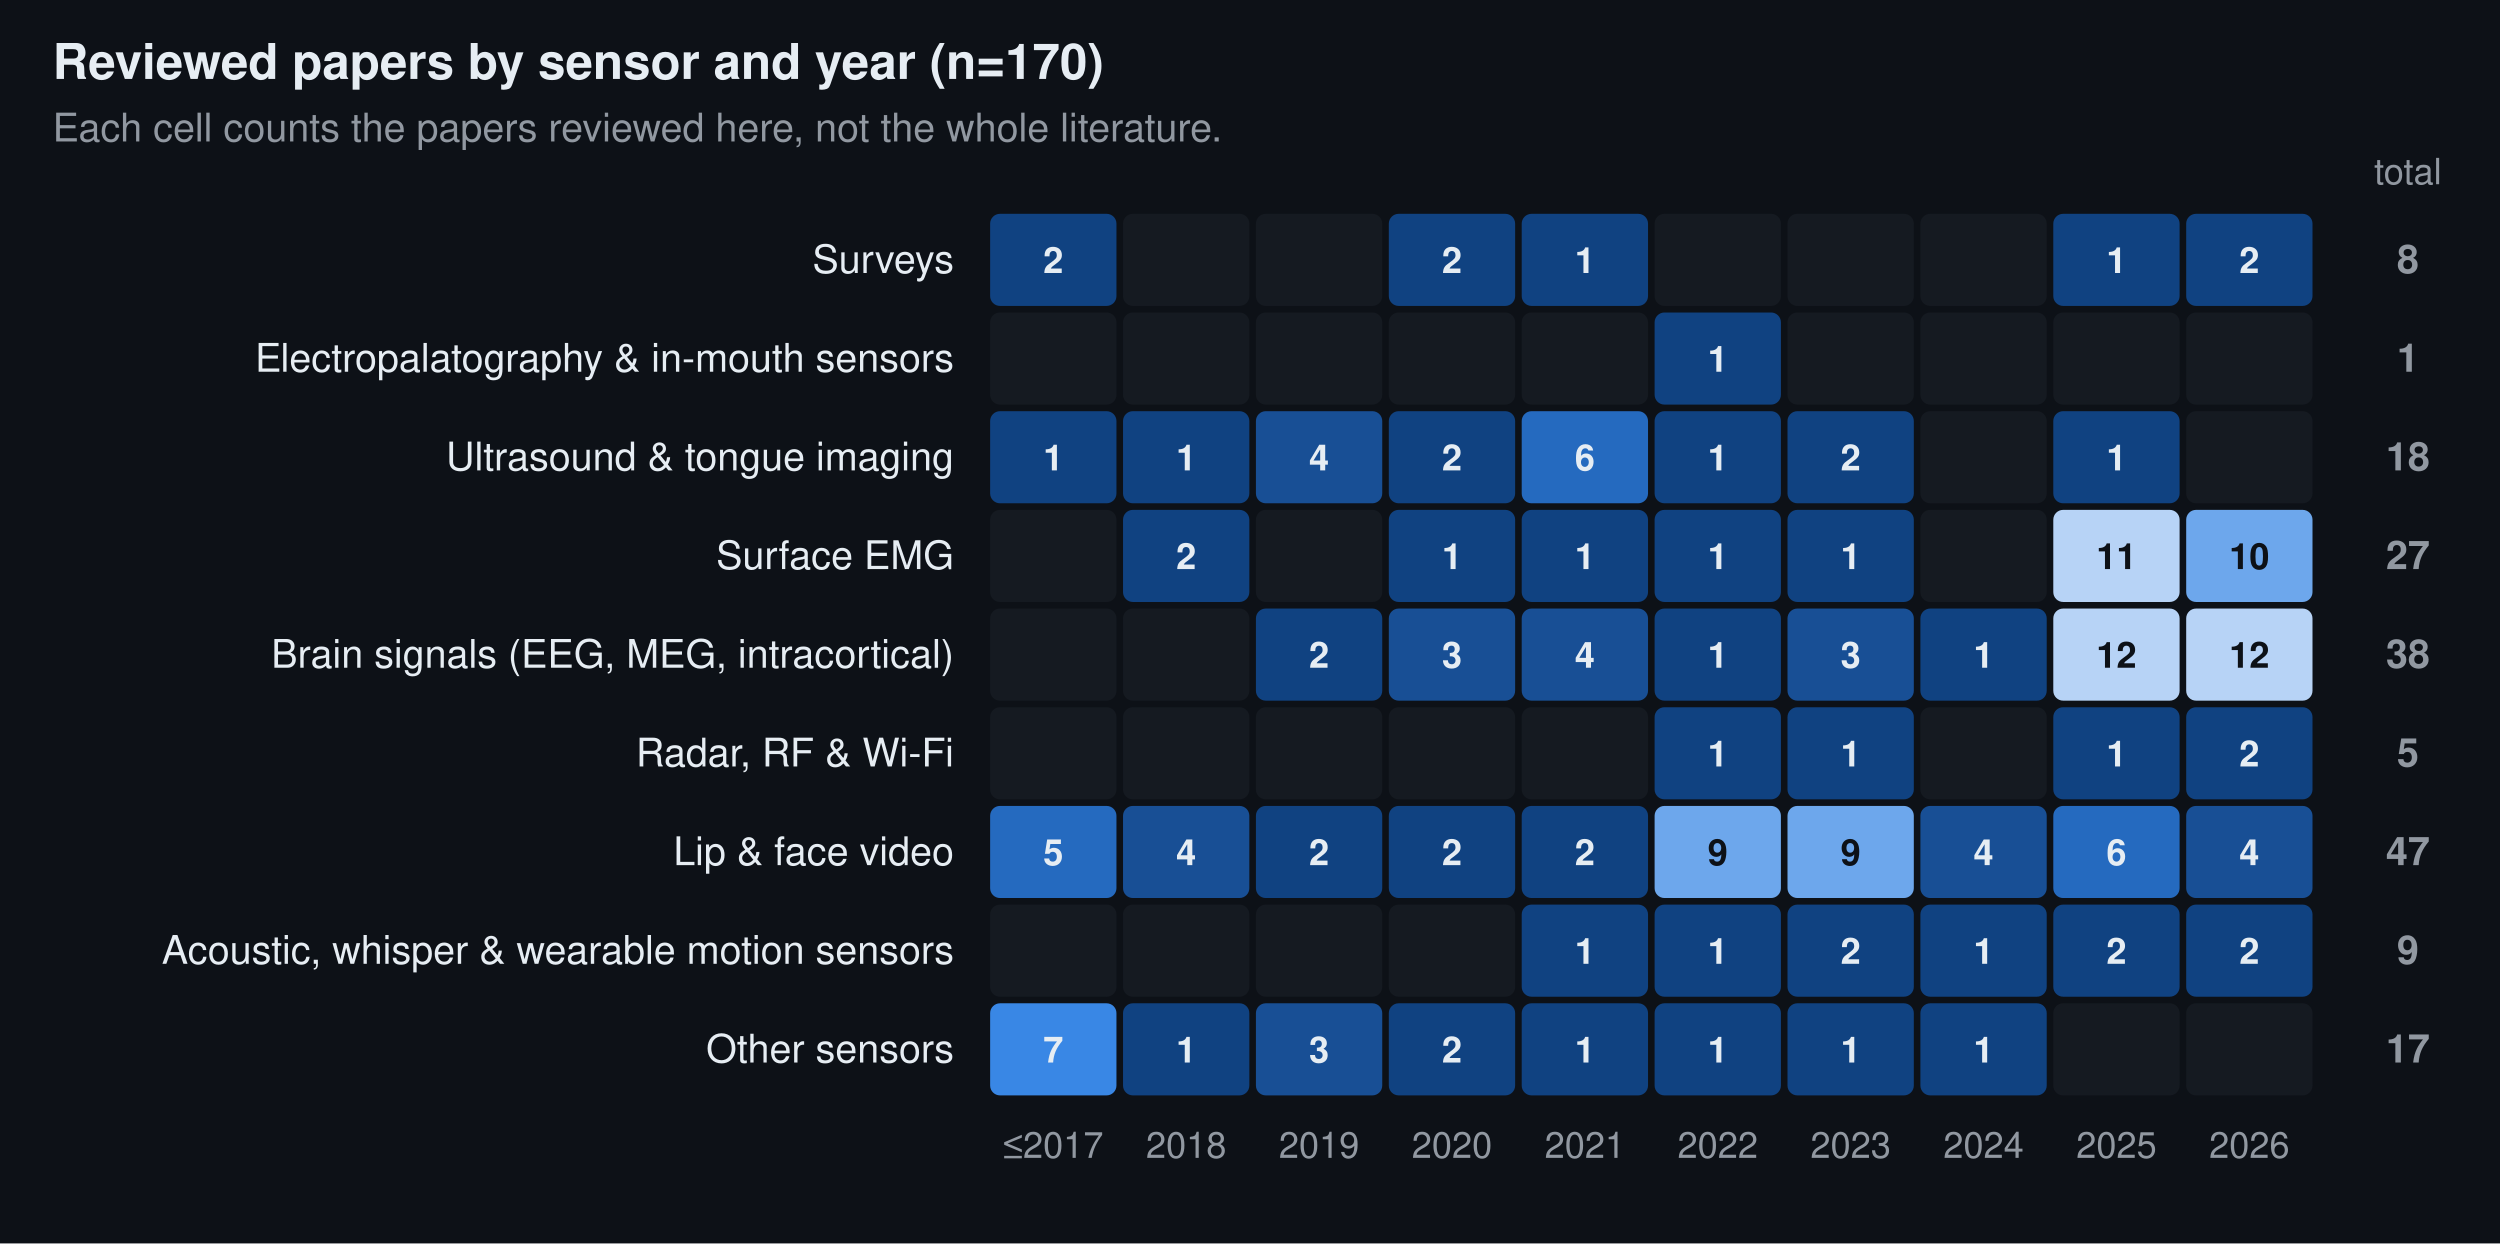
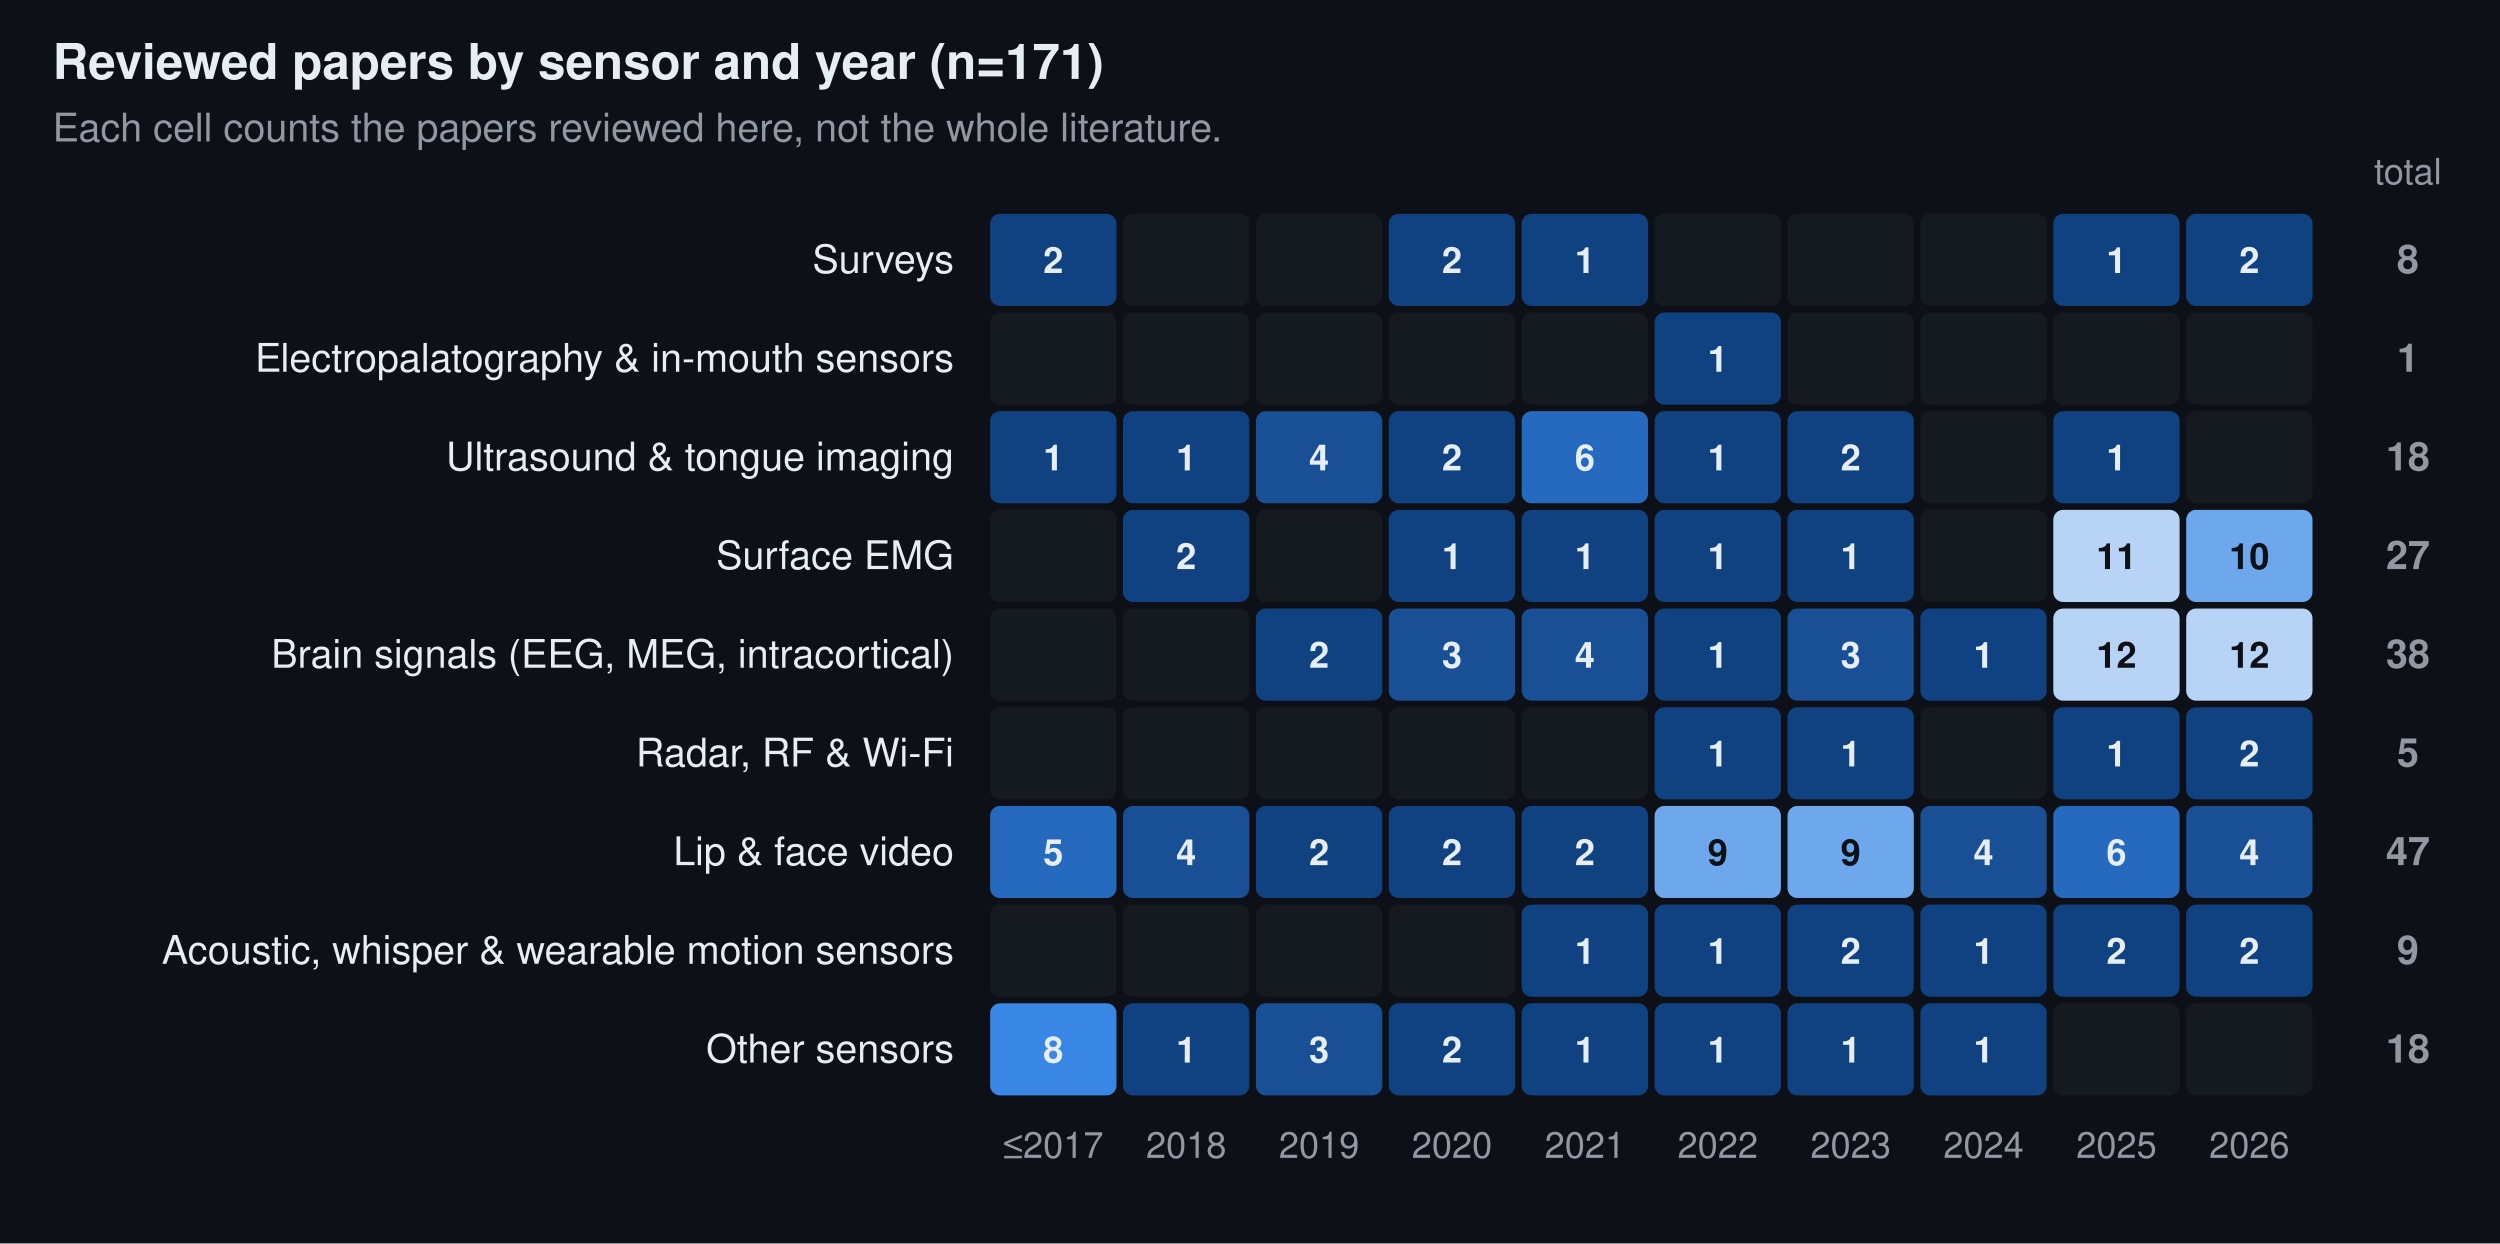
- <svg xmlns="http://www.w3.org/2000/svg" width="760" height="378" viewBox="0 0 760 378" font-family="-apple-system, BlinkMacSystemFont, 'Segoe UI', Helvetica, Arial, sans-serif" role="img" aria-label="Reviewed papers by sensor and year (n=170)">
+ <svg xmlns="http://www.w3.org/2000/svg" width="760" height="378" viewBox="0 0 760 378" font-family="-apple-system, BlinkMacSystemFont, 'Segoe UI', Helvetica, Arial, sans-serif" role="img" aria-label="Reviewed papers by sensor and year (n=171)">
  <rect width="760" height="378" fill="#0d1117" />
-   <text x="16.0" y="24.0" font-size="15" fill="#e6edf3" text-anchor="start" font-weight="600">Reviewed papers by sensor and year (n=170)</text>
+   <text x="16.0" y="24.0" font-size="15" fill="#e6edf3" text-anchor="start" font-weight="600">Reviewed papers by sensor and year (n=171)</text>
  <text x="16.0" y="43.0" font-size="12" fill="#9198a1" text-anchor="start">Each cell counts the papers reviewed here, not the whole literature.</text>
  <text x="320.2" y="352.0" font-size="11" fill="#9198a1" text-anchor="middle">≤2017</text>
  <text x="360.6" y="352.0" font-size="11" fill="#9198a1" text-anchor="middle">2018</text>
  <text x="401.0" y="352.0" font-size="11" fill="#9198a1" text-anchor="middle">2019</text>
  <text x="441.4" y="352.0" font-size="11" fill="#9198a1" text-anchor="middle">2020</text>
  <text x="481.8" y="352.0" font-size="11" fill="#9198a1" text-anchor="middle">2021</text>
  <text x="522.2" y="352.0" font-size="11" fill="#9198a1" text-anchor="middle">2022</text>
  <text x="562.6" y="352.0" font-size="11" fill="#9198a1" text-anchor="middle">2023</text>
  <text x="603.0" y="352.0" font-size="11" fill="#9198a1" text-anchor="middle">2024</text>
  <text x="643.4" y="352.0" font-size="11" fill="#9198a1" text-anchor="middle">2025</text>
  <text x="683.8" y="352.0" font-size="11" fill="#9198a1" text-anchor="middle">2026</text>
  <text x="732.0" y="56.0" font-size="11" fill="#9198a1" text-anchor="middle">total</text>
  <text x="290.0" y="83.0" font-size="12" fill="#e6edf3" text-anchor="end">Surveys</text>
  <rect x="301.0" y="65.0" width="38.4" height="28.0" rx="3" fill="#104281" />
  <text x="320.2" y="83.0" font-size="11" fill="#e6edf3" text-anchor="middle" font-weight="600">2</text>
  <rect x="341.4" y="65.0" width="38.4" height="28.0" rx="3" fill="#151a21" />
  <rect x="381.8" y="65.0" width="38.4" height="28.0" rx="3" fill="#151a21" />
  <rect x="422.2" y="65.0" width="38.4" height="28.0" rx="3" fill="#104281" />
  <text x="441.4" y="83.0" font-size="11" fill="#e6edf3" text-anchor="middle" font-weight="600">2</text>
  <rect x="462.6" y="65.0" width="38.4" height="28.0" rx="3" fill="#104281" />
  <text x="481.8" y="83.0" font-size="11" fill="#e6edf3" text-anchor="middle" font-weight="600">1</text>
  <rect x="503.0" y="65.0" width="38.4" height="28.0" rx="3" fill="#151a21" />
  <rect x="543.4" y="65.0" width="38.4" height="28.0" rx="3" fill="#151a21" />
  <rect x="583.8" y="65.0" width="38.4" height="28.0" rx="3" fill="#151a21" />
  <rect x="624.2" y="65.0" width="38.4" height="28.0" rx="3" fill="#104281" />
  <text x="643.4" y="83.0" font-size="11" fill="#e6edf3" text-anchor="middle" font-weight="600">1</text>
  <rect x="664.6" y="65.0" width="38.4" height="28.0" rx="3" fill="#104281" />
  <text x="683.8" y="83.0" font-size="11" fill="#e6edf3" text-anchor="middle" font-weight="600">2</text>
  <text x="732.0" y="83.0" font-size="12" fill="#9198a1" text-anchor="middle" font-weight="600">8</text>
  <text x="290.0" y="113.0" font-size="12" fill="#e6edf3" text-anchor="end">Electropalatography &amp; in-mouth sensors</text>
  <rect x="301.0" y="95.0" width="38.4" height="28.0" rx="3" fill="#151a21" />
  <rect x="341.4" y="95.0" width="38.4" height="28.0" rx="3" fill="#151a21" />
  <rect x="381.8" y="95.0" width="38.4" height="28.0" rx="3" fill="#151a21" />
  <rect x="422.2" y="95.0" width="38.4" height="28.0" rx="3" fill="#151a21" />
  <rect x="462.6" y="95.0" width="38.4" height="28.0" rx="3" fill="#151a21" />
  <rect x="503.0" y="95.0" width="38.4" height="28.0" rx="3" fill="#104281" />
  <text x="522.2" y="113.0" font-size="11" fill="#e6edf3" text-anchor="middle" font-weight="600">1</text>
  <rect x="543.4" y="95.0" width="38.4" height="28.0" rx="3" fill="#151a21" />
  <rect x="583.8" y="95.0" width="38.4" height="28.0" rx="3" fill="#151a21" />
  <rect x="624.2" y="95.0" width="38.4" height="28.0" rx="3" fill="#151a21" />
  <rect x="664.6" y="95.0" width="38.4" height="28.0" rx="3" fill="#151a21" />
  <text x="732.0" y="113.0" font-size="12" fill="#9198a1" text-anchor="middle" font-weight="600">1</text>
  <text x="290.0" y="143.0" font-size="12" fill="#e6edf3" text-anchor="end">Ultrasound &amp; tongue imaging</text>
  <rect x="301.0" y="125.0" width="38.4" height="28.0" rx="3" fill="#104281" />
  <text x="320.2" y="143.0" font-size="11" fill="#e6edf3" text-anchor="middle" font-weight="600">1</text>
  <rect x="341.4" y="125.0" width="38.4" height="28.0" rx="3" fill="#104281" />
  <text x="360.6" y="143.0" font-size="11" fill="#e6edf3" text-anchor="middle" font-weight="600">1</text>
  <rect x="381.8" y="125.0" width="38.4" height="28.0" rx="3" fill="#184f95" />
  <text x="401.0" y="143.0" font-size="11" fill="#e6edf3" text-anchor="middle" font-weight="600">4</text>
  <rect x="422.2" y="125.0" width="38.4" height="28.0" rx="3" fill="#104281" />
  <text x="441.4" y="143.0" font-size="11" fill="#e6edf3" text-anchor="middle" font-weight="600">2</text>
  <rect x="462.6" y="125.0" width="38.4" height="28.0" rx="3" fill="#256abf" />
  <text x="481.8" y="143.0" font-size="11" fill="#e6edf3" text-anchor="middle" font-weight="600">6</text>
  <rect x="503.0" y="125.0" width="38.4" height="28.0" rx="3" fill="#104281" />
  <text x="522.2" y="143.0" font-size="11" fill="#e6edf3" text-anchor="middle" font-weight="600">1</text>
  <rect x="543.4" y="125.0" width="38.4" height="28.0" rx="3" fill="#104281" />
  <text x="562.6" y="143.0" font-size="11" fill="#e6edf3" text-anchor="middle" font-weight="600">2</text>
  <rect x="583.8" y="125.0" width="38.4" height="28.0" rx="3" fill="#151a21" />
  <rect x="624.2" y="125.0" width="38.4" height="28.0" rx="3" fill="#104281" />
  <text x="643.4" y="143.0" font-size="11" fill="#e6edf3" text-anchor="middle" font-weight="600">1</text>
  <rect x="664.6" y="125.0" width="38.4" height="28.0" rx="3" fill="#151a21" />
  <text x="732.0" y="143.0" font-size="12" fill="#9198a1" text-anchor="middle" font-weight="600">18</text>
  <text x="290.0" y="173.0" font-size="12" fill="#e6edf3" text-anchor="end">Surface EMG</text>
  <rect x="301.0" y="155.0" width="38.4" height="28.0" rx="3" fill="#151a21" />
  <rect x="341.4" y="155.0" width="38.4" height="28.0" rx="3" fill="#104281" />
  <text x="360.6" y="173.0" font-size="11" fill="#e6edf3" text-anchor="middle" font-weight="600">2</text>
  <rect x="381.8" y="155.0" width="38.4" height="28.0" rx="3" fill="#151a21" />
  <rect x="422.2" y="155.0" width="38.4" height="28.0" rx="3" fill="#104281" />
  <text x="441.4" y="173.0" font-size="11" fill="#e6edf3" text-anchor="middle" font-weight="600">1</text>
  <rect x="462.6" y="155.0" width="38.4" height="28.0" rx="3" fill="#104281" />
  <text x="481.8" y="173.0" font-size="11" fill="#e6edf3" text-anchor="middle" font-weight="600">1</text>
  <rect x="503.0" y="155.0" width="38.4" height="28.0" rx="3" fill="#104281" />
  <text x="522.2" y="173.0" font-size="11" fill="#e6edf3" text-anchor="middle" font-weight="600">1</text>
  <rect x="543.4" y="155.0" width="38.4" height="28.0" rx="3" fill="#104281" />
  <text x="562.6" y="173.0" font-size="11" fill="#e6edf3" text-anchor="middle" font-weight="600">1</text>
  <rect x="583.8" y="155.0" width="38.4" height="28.0" rx="3" fill="#151a21" />
  <rect x="624.2" y="155.0" width="38.4" height="28.0" rx="3" fill="#b7d3f6" />
  <text x="643.4" y="173.0" font-size="11" fill="#0d1117" text-anchor="middle" font-weight="600">11</text>
  <rect x="664.6" y="155.0" width="38.4" height="28.0" rx="3" fill="#6da7ec" />
  <text x="683.8" y="173.0" font-size="11" fill="#0d1117" text-anchor="middle" font-weight="600">10</text>
  <text x="732.0" y="173.0" font-size="12" fill="#9198a1" text-anchor="middle" font-weight="600">27</text>
  <text x="290.0" y="203.0" font-size="12" fill="#e6edf3" text-anchor="end">Brain signals (EEG, MEG, intracortical)</text>
  <rect x="301.0" y="185.0" width="38.4" height="28.0" rx="3" fill="#151a21" />
  <rect x="341.4" y="185.0" width="38.4" height="28.0" rx="3" fill="#151a21" />
  <rect x="381.8" y="185.0" width="38.4" height="28.0" rx="3" fill="#104281" />
  <text x="401.0" y="203.0" font-size="11" fill="#e6edf3" text-anchor="middle" font-weight="600">2</text>
  <rect x="422.2" y="185.0" width="38.4" height="28.0" rx="3" fill="#184f95" />
  <text x="441.4" y="203.0" font-size="11" fill="#e6edf3" text-anchor="middle" font-weight="600">3</text>
  <rect x="462.6" y="185.0" width="38.4" height="28.0" rx="3" fill="#184f95" />
  <text x="481.8" y="203.0" font-size="11" fill="#e6edf3" text-anchor="middle" font-weight="600">4</text>
  <rect x="503.0" y="185.0" width="38.4" height="28.0" rx="3" fill="#104281" />
  <text x="522.2" y="203.0" font-size="11" fill="#e6edf3" text-anchor="middle" font-weight="600">1</text>
  <rect x="543.4" y="185.0" width="38.4" height="28.0" rx="3" fill="#184f95" />
  <text x="562.6" y="203.0" font-size="11" fill="#e6edf3" text-anchor="middle" font-weight="600">3</text>
  <rect x="583.8" y="185.0" width="38.4" height="28.0" rx="3" fill="#104281" />
  <text x="603.0" y="203.0" font-size="11" fill="#e6edf3" text-anchor="middle" font-weight="600">1</text>
  <rect x="624.2" y="185.0" width="38.4" height="28.0" rx="3" fill="#b7d3f6" />
  <text x="643.4" y="203.0" font-size="11" fill="#0d1117" text-anchor="middle" font-weight="600">12</text>
  <rect x="664.6" y="185.0" width="38.4" height="28.0" rx="3" fill="#b7d3f6" />
  <text x="683.8" y="203.0" font-size="11" fill="#0d1117" text-anchor="middle" font-weight="600">12</text>
  <text x="732.0" y="203.0" font-size="12" fill="#9198a1" text-anchor="middle" font-weight="600">38</text>
  <text x="290.0" y="233.0" font-size="12" fill="#e6edf3" text-anchor="end">Radar, RF &amp; Wi-Fi</text>
  <rect x="301.0" y="215.0" width="38.4" height="28.0" rx="3" fill="#151a21" />
  <rect x="341.4" y="215.0" width="38.4" height="28.0" rx="3" fill="#151a21" />
  <rect x="381.8" y="215.0" width="38.4" height="28.0" rx="3" fill="#151a21" />
  <rect x="422.2" y="215.0" width="38.4" height="28.0" rx="3" fill="#151a21" />
  <rect x="462.6" y="215.0" width="38.4" height="28.0" rx="3" fill="#151a21" />
  <rect x="503.0" y="215.0" width="38.4" height="28.0" rx="3" fill="#104281" />
  <text x="522.2" y="233.0" font-size="11" fill="#e6edf3" text-anchor="middle" font-weight="600">1</text>
  <rect x="543.4" y="215.0" width="38.4" height="28.0" rx="3" fill="#104281" />
  <text x="562.6" y="233.0" font-size="11" fill="#e6edf3" text-anchor="middle" font-weight="600">1</text>
  <rect x="583.8" y="215.0" width="38.4" height="28.0" rx="3" fill="#151a21" />
  <rect x="624.2" y="215.0" width="38.4" height="28.0" rx="3" fill="#104281" />
  <text x="643.4" y="233.0" font-size="11" fill="#e6edf3" text-anchor="middle" font-weight="600">1</text>
  <rect x="664.6" y="215.0" width="38.4" height="28.0" rx="3" fill="#104281" />
  <text x="683.8" y="233.0" font-size="11" fill="#e6edf3" text-anchor="middle" font-weight="600">2</text>
  <text x="732.0" y="233.0" font-size="12" fill="#9198a1" text-anchor="middle" font-weight="600">5</text>
  <text x="290.0" y="263.0" font-size="12" fill="#e6edf3" text-anchor="end">Lip &amp; face video</text>
  <rect x="301.0" y="245.0" width="38.4" height="28.0" rx="3" fill="#256abf" />
  <text x="320.2" y="263.0" font-size="11" fill="#e6edf3" text-anchor="middle" font-weight="600">5</text>
  <rect x="341.4" y="245.0" width="38.4" height="28.0" rx="3" fill="#184f95" />
  <text x="360.6" y="263.0" font-size="11" fill="#e6edf3" text-anchor="middle" font-weight="600">4</text>
  <rect x="381.8" y="245.0" width="38.4" height="28.0" rx="3" fill="#104281" />
  <text x="401.0" y="263.0" font-size="11" fill="#e6edf3" text-anchor="middle" font-weight="600">2</text>
  <rect x="422.2" y="245.0" width="38.4" height="28.0" rx="3" fill="#104281" />
  <text x="441.4" y="263.0" font-size="11" fill="#e6edf3" text-anchor="middle" font-weight="600">2</text>
  <rect x="462.6" y="245.0" width="38.4" height="28.0" rx="3" fill="#104281" />
  <text x="481.8" y="263.0" font-size="11" fill="#e6edf3" text-anchor="middle" font-weight="600">2</text>
  <rect x="503.0" y="245.0" width="38.4" height="28.0" rx="3" fill="#6da7ec" />
  <text x="522.2" y="263.0" font-size="11" fill="#0d1117" text-anchor="middle" font-weight="600">9</text>
  <rect x="543.4" y="245.0" width="38.4" height="28.0" rx="3" fill="#6da7ec" />
  <text x="562.6" y="263.0" font-size="11" fill="#0d1117" text-anchor="middle" font-weight="600">9</text>
  <rect x="583.8" y="245.0" width="38.4" height="28.0" rx="3" fill="#184f95" />
  <text x="603.0" y="263.0" font-size="11" fill="#e6edf3" text-anchor="middle" font-weight="600">4</text>
  <rect x="624.2" y="245.0" width="38.4" height="28.0" rx="3" fill="#256abf" />
  <text x="643.4" y="263.0" font-size="11" fill="#e6edf3" text-anchor="middle" font-weight="600">6</text>
  <rect x="664.6" y="245.0" width="38.4" height="28.0" rx="3" fill="#184f95" />
  <text x="683.8" y="263.0" font-size="11" fill="#e6edf3" text-anchor="middle" font-weight="600">4</text>
  <text x="732.0" y="263.0" font-size="12" fill="#9198a1" text-anchor="middle" font-weight="600">47</text>
  <text x="290.0" y="293.0" font-size="12" fill="#e6edf3" text-anchor="end">Acoustic, whisper &amp; wearable motion sensors</text>
  <rect x="301.0" y="275.0" width="38.4" height="28.0" rx="3" fill="#151a21" />
  <rect x="341.4" y="275.0" width="38.4" height="28.0" rx="3" fill="#151a21" />
  <rect x="381.8" y="275.0" width="38.4" height="28.0" rx="3" fill="#151a21" />
  <rect x="422.2" y="275.0" width="38.4" height="28.0" rx="3" fill="#151a21" />
  <rect x="462.6" y="275.0" width="38.4" height="28.0" rx="3" fill="#104281" />
  <text x="481.8" y="293.0" font-size="11" fill="#e6edf3" text-anchor="middle" font-weight="600">1</text>
  <rect x="503.0" y="275.0" width="38.4" height="28.0" rx="3" fill="#104281" />
  <text x="522.2" y="293.0" font-size="11" fill="#e6edf3" text-anchor="middle" font-weight="600">1</text>
  <rect x="543.4" y="275.0" width="38.4" height="28.0" rx="3" fill="#104281" />
  <text x="562.6" y="293.0" font-size="11" fill="#e6edf3" text-anchor="middle" font-weight="600">2</text>
  <rect x="583.8" y="275.0" width="38.4" height="28.0" rx="3" fill="#104281" />
  <text x="603.0" y="293.0" font-size="11" fill="#e6edf3" text-anchor="middle" font-weight="600">1</text>
  <rect x="624.2" y="275.0" width="38.4" height="28.0" rx="3" fill="#104281" />
  <text x="643.4" y="293.0" font-size="11" fill="#e6edf3" text-anchor="middle" font-weight="600">2</text>
  <rect x="664.6" y="275.0" width="38.4" height="28.0" rx="3" fill="#104281" />
  <text x="683.8" y="293.0" font-size="11" fill="#e6edf3" text-anchor="middle" font-weight="600">2</text>
  <text x="732.0" y="293.0" font-size="12" fill="#9198a1" text-anchor="middle" font-weight="600">9</text>
  <text x="290.0" y="323.0" font-size="12" fill="#e6edf3" text-anchor="end">Other sensors</text>
  <rect x="301.0" y="305.0" width="38.4" height="28.0" rx="3" fill="#3987e5" />
-   <text x="320.2" y="323.0" font-size="11" fill="#e6edf3" text-anchor="middle" font-weight="600">7</text>
+   <text x="320.2" y="323.0" font-size="11" fill="#e6edf3" text-anchor="middle" font-weight="600">8</text>
  <rect x="341.4" y="305.0" width="38.4" height="28.0" rx="3" fill="#104281" />
  <text x="360.6" y="323.0" font-size="11" fill="#e6edf3" text-anchor="middle" font-weight="600">1</text>
  <rect x="381.8" y="305.0" width="38.4" height="28.0" rx="3" fill="#184f95" />
  <text x="401.0" y="323.0" font-size="11" fill="#e6edf3" text-anchor="middle" font-weight="600">3</text>
  <rect x="422.2" y="305.0" width="38.4" height="28.0" rx="3" fill="#104281" />
  <text x="441.4" y="323.0" font-size="11" fill="#e6edf3" text-anchor="middle" font-weight="600">2</text>
  <rect x="462.6" y="305.0" width="38.4" height="28.0" rx="3" fill="#104281" />
  <text x="481.8" y="323.0" font-size="11" fill="#e6edf3" text-anchor="middle" font-weight="600">1</text>
  <rect x="503.0" y="305.0" width="38.4" height="28.0" rx="3" fill="#104281" />
  <text x="522.2" y="323.0" font-size="11" fill="#e6edf3" text-anchor="middle" font-weight="600">1</text>
  <rect x="543.4" y="305.0" width="38.4" height="28.0" rx="3" fill="#104281" />
  <text x="562.6" y="323.0" font-size="11" fill="#e6edf3" text-anchor="middle" font-weight="600">1</text>
  <rect x="583.8" y="305.0" width="38.4" height="28.0" rx="3" fill="#104281" />
  <text x="603.0" y="323.0" font-size="11" fill="#e6edf3" text-anchor="middle" font-weight="600">1</text>
  <rect x="624.2" y="305.0" width="38.4" height="28.0" rx="3" fill="#151a21" />
  <rect x="664.6" y="305.0" width="38.4" height="28.0" rx="3" fill="#151a21" />
-   <text x="732.0" y="323.0" font-size="12" fill="#9198a1" text-anchor="middle" font-weight="600">17</text>
+   <text x="732.0" y="323.0" font-size="12" fill="#9198a1" text-anchor="middle" font-weight="600">18</text>
</svg>
